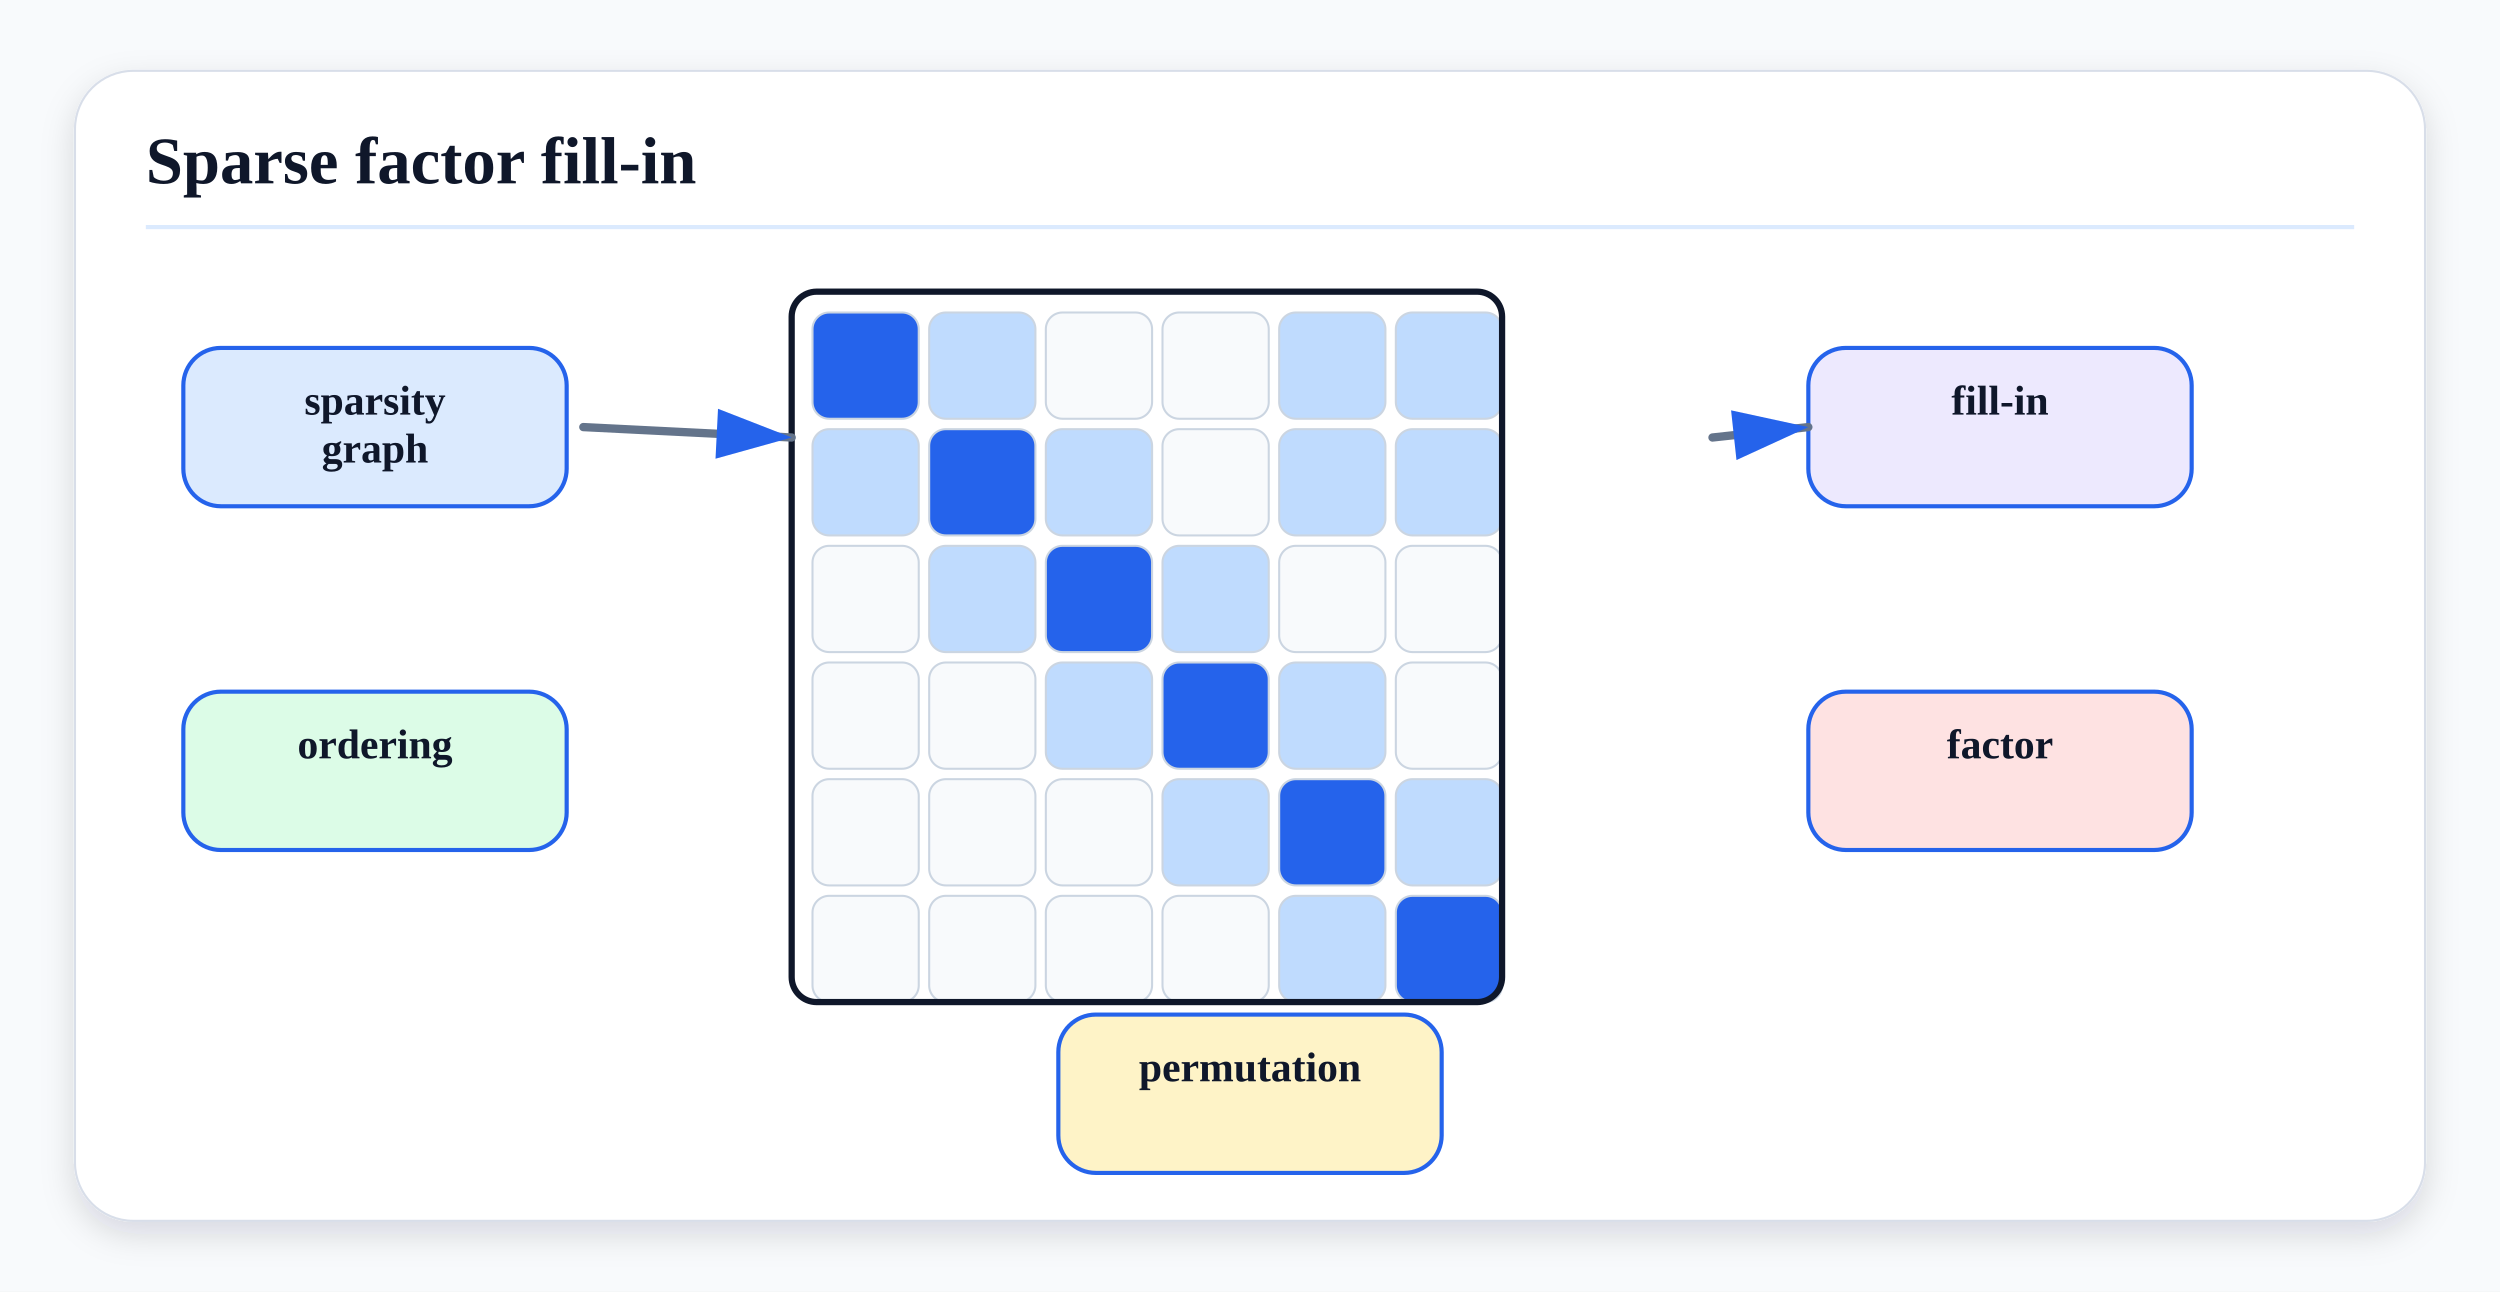
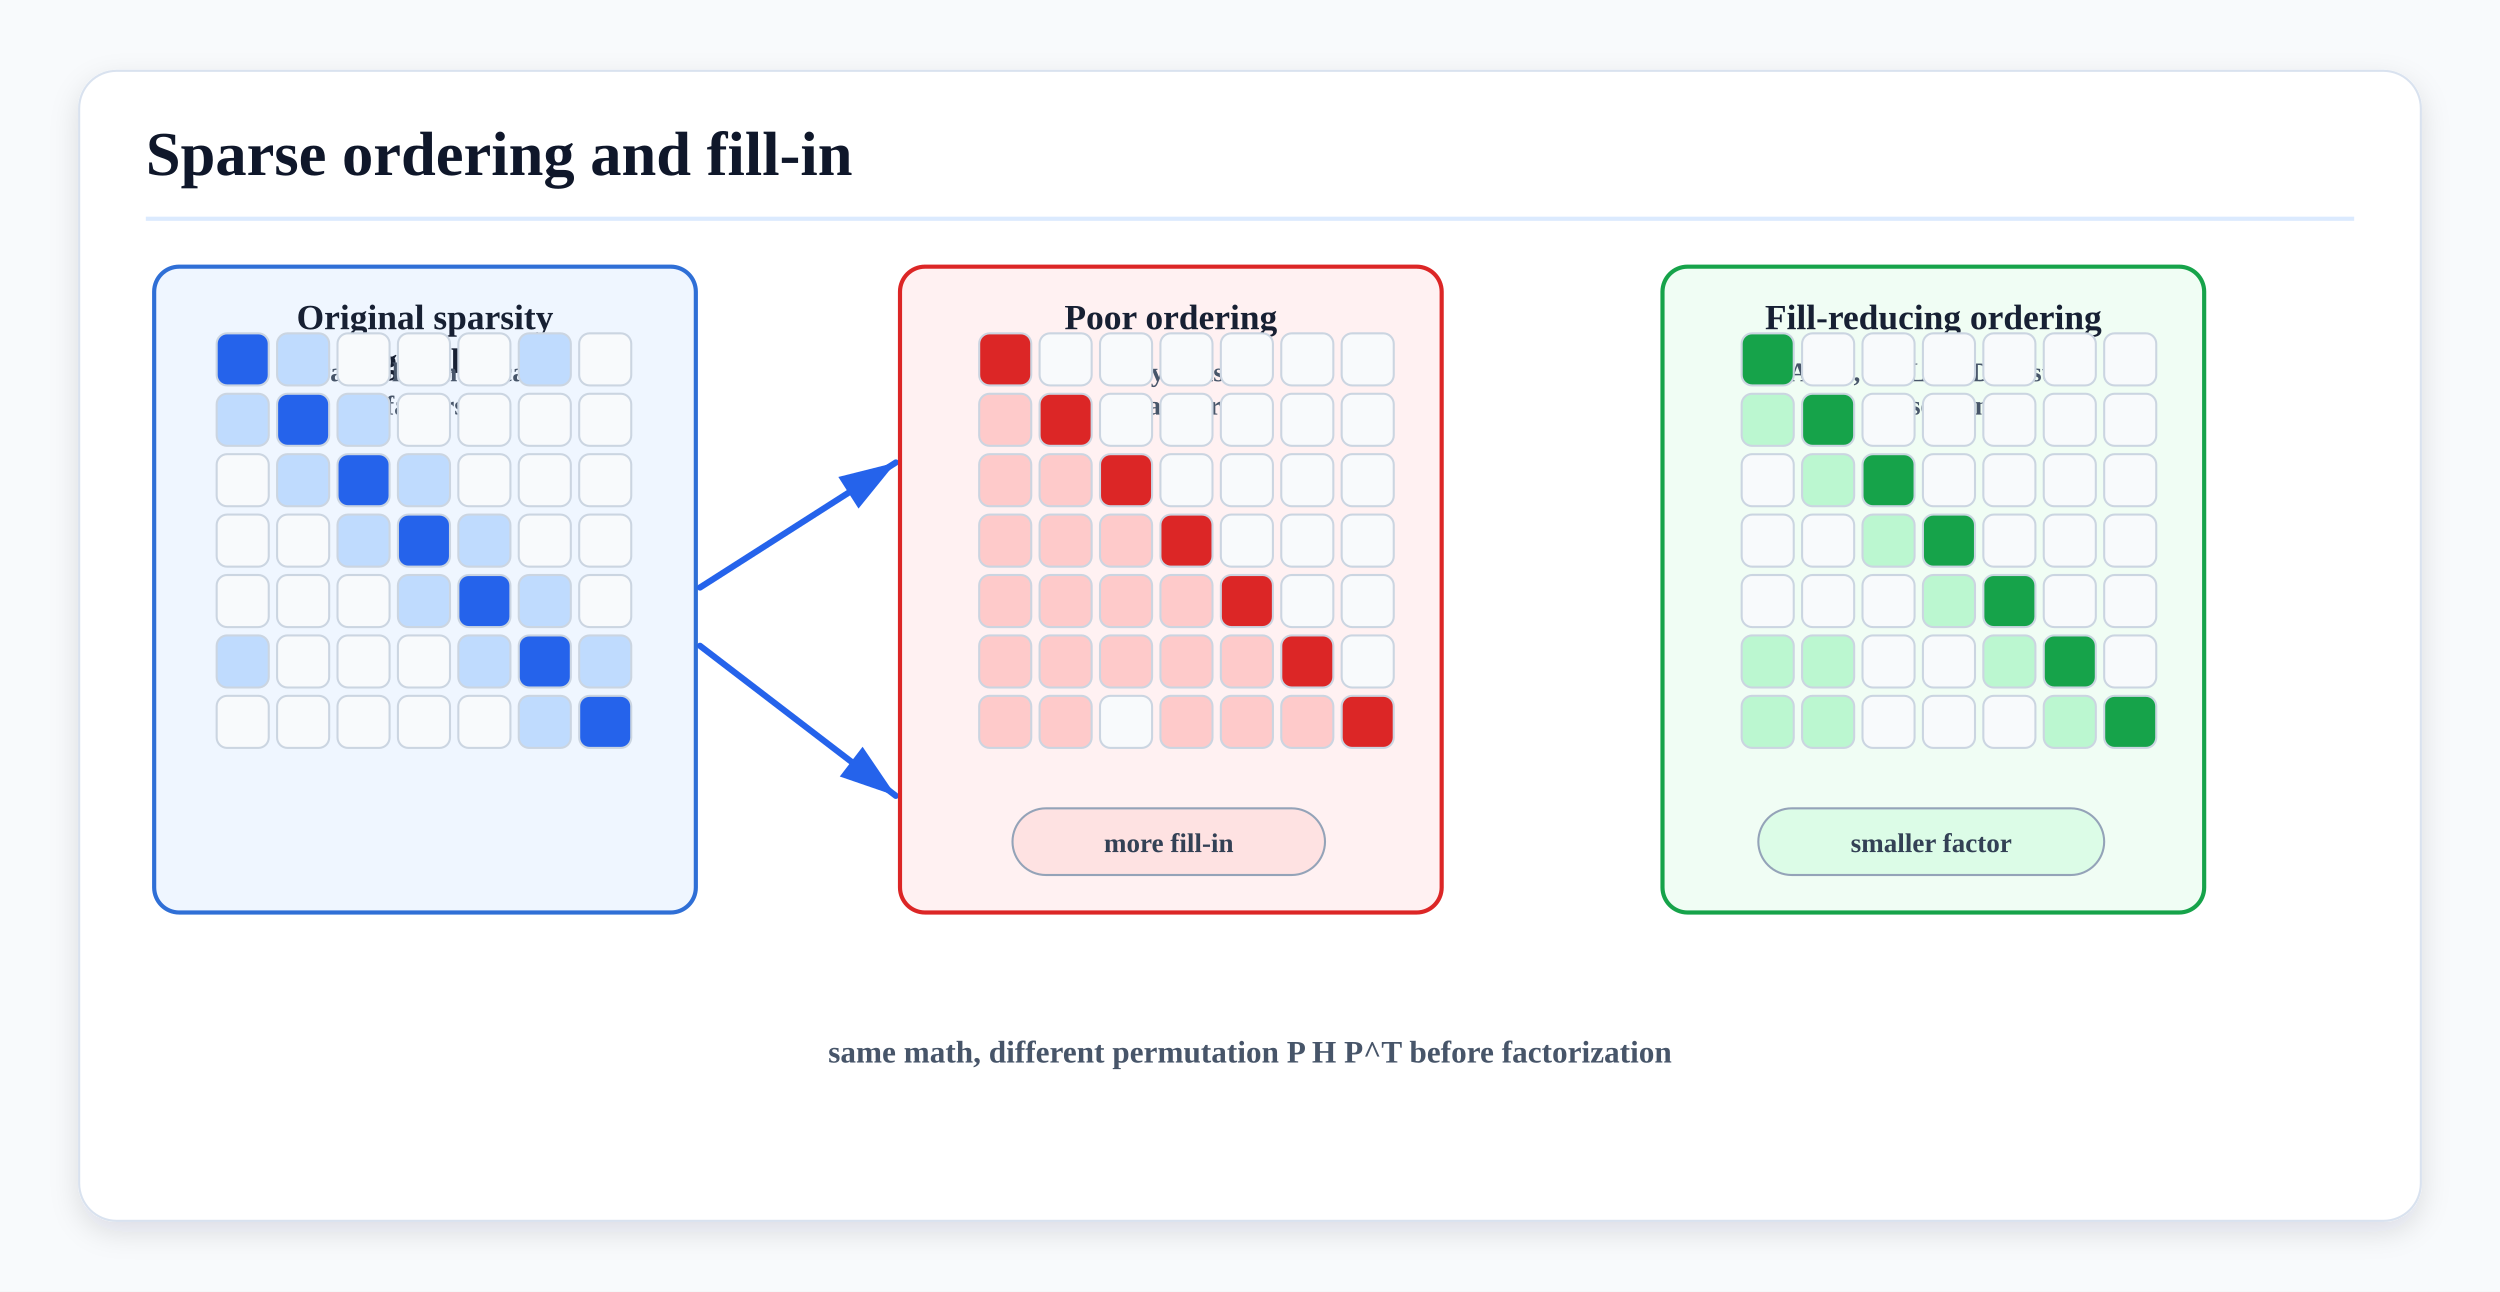
<svg xmlns="http://www.w3.org/2000/svg" width="1200" height="620" viewBox="0 0 1200 620" role="img" aria-labelledby="title desc">
  <defs>
    <marker id="arrow" markerWidth="12" markerHeight="12" refX="9" refY="3" orient="auto" markerUnits="strokeWidth">
      <path d="M0,0 L0,6 L9,3 z" fill="#2563eb" />
    </marker>
+     <pattern id="fineGrid" width="24" height="24" patternUnits="userSpaceOnUse">
+       <path d="M24 0H0V24" fill="none" stroke="#e2e8f0" stroke-width="1" />
+     </pattern>
    <filter id="shadow" x="-10%" y="-10%" width="120%" height="120%">
-       <feDropShadow dx="0" dy="6" stdDeviation="8" flood-color="#0f172a" flood-opacity="0.14" />
+       <feDropShadow dx="0" dy="5" stdDeviation="7" flood-color="#0f172a" flood-opacity="0.12" />
    </filter>
  </defs>
  <rect width="1200" height="620" fill="#f8fafc" />
-   <rect x="36" y="34" width="1128" height="552" rx="28" fill="#ffffff" stroke="#d8dee9" filter="url(#shadow)" />
-   <text x="70" y="88" font-size="32" font-weight="800" fill="#0f172a">Sparse factor fill-in</text>
-   <rect x="70" y="108" width="1060" height="2" fill="#dbeafe" />
-   <rect x="390" y="150" width="51" height="51" rx="8" fill="#2563eb" stroke="#cbd5e1" />
-   <rect x="446" y="150" width="51" height="51" rx="8" fill="#bfdbfe" stroke="#cbd5e1" />
-   <rect x="502" y="150" width="51" height="51" rx="8" fill="#f8fafc" stroke="#cbd5e1" />
-   <rect x="558" y="150" width="51" height="51" rx="8" fill="#f8fafc" stroke="#cbd5e1" />
-   <rect x="614" y="150" width="51" height="51" rx="8" fill="#bfdbfe" stroke="#cbd5e1" />
-   <rect x="670" y="150" width="51" height="51" rx="8" fill="#bfdbfe" stroke="#cbd5e1" />
-   <rect x="390" y="206" width="51" height="51" rx="8" fill="#bfdbfe" stroke="#cbd5e1" />
-   <rect x="446" y="206" width="51" height="51" rx="8" fill="#2563eb" stroke="#cbd5e1" />
-   <rect x="502" y="206" width="51" height="51" rx="8" fill="#bfdbfe" stroke="#cbd5e1" />
-   <rect x="558" y="206" width="51" height="51" rx="8" fill="#f8fafc" stroke="#cbd5e1" />
-   <rect x="614" y="206" width="51" height="51" rx="8" fill="#bfdbfe" stroke="#cbd5e1" />
-   <rect x="670" y="206" width="51" height="51" rx="8" fill="#bfdbfe" stroke="#cbd5e1" />
-   <rect x="390" y="262" width="51" height="51" rx="8" fill="#f8fafc" stroke="#cbd5e1" />
-   <rect x="446" y="262" width="51" height="51" rx="8" fill="#bfdbfe" stroke="#cbd5e1" />
-   <rect x="502" y="262" width="51" height="51" rx="8" fill="#2563eb" stroke="#cbd5e1" />
-   <rect x="558" y="262" width="51" height="51" rx="8" fill="#bfdbfe" stroke="#cbd5e1" />
-   <rect x="614" y="262" width="51" height="51" rx="8" fill="#f8fafc" stroke="#cbd5e1" />
-   <rect x="670" y="262" width="51" height="51" rx="8" fill="#f8fafc" stroke="#cbd5e1" />
-   <rect x="390" y="318" width="51" height="51" rx="8" fill="#f8fafc" stroke="#cbd5e1" />
-   <rect x="446" y="318" width="51" height="51" rx="8" fill="#f8fafc" stroke="#cbd5e1" />
-   <rect x="502" y="318" width="51" height="51" rx="8" fill="#bfdbfe" stroke="#cbd5e1" />
-   <rect x="558" y="318" width="51" height="51" rx="8" fill="#2563eb" stroke="#cbd5e1" />
-   <rect x="614" y="318" width="51" height="51" rx="8" fill="#bfdbfe" stroke="#cbd5e1" />
-   <rect x="670" y="318" width="51" height="51" rx="8" fill="#f8fafc" stroke="#cbd5e1" />
-   <rect x="390" y="374" width="51" height="51" rx="8" fill="#f8fafc" stroke="#cbd5e1" />
-   <rect x="446" y="374" width="51" height="51" rx="8" fill="#f8fafc" stroke="#cbd5e1" />
-   <rect x="502" y="374" width="51" height="51" rx="8" fill="#f8fafc" stroke="#cbd5e1" />
-   <rect x="558" y="374" width="51" height="51" rx="8" fill="#bfdbfe" stroke="#cbd5e1" />
-   <rect x="614" y="374" width="51" height="51" rx="8" fill="#2563eb" stroke="#cbd5e1" />
-   <rect x="670" y="374" width="51" height="51" rx="8" fill="#bfdbfe" stroke="#cbd5e1" />
-   <rect x="390" y="430" width="51" height="51" rx="8" fill="#f8fafc" stroke="#cbd5e1" />
-   <rect x="446" y="430" width="51" height="51" rx="8" fill="#f8fafc" stroke="#cbd5e1" />
-   <rect x="502" y="430" width="51" height="51" rx="8" fill="#f8fafc" stroke="#cbd5e1" />
-   <rect x="558" y="430" width="51" height="51" rx="8" fill="#f8fafc" stroke="#cbd5e1" />
-   <rect x="614" y="430" width="51" height="51" rx="8" fill="#bfdbfe" stroke="#cbd5e1" />
-   <rect x="670" y="430" width="51" height="51" rx="8" fill="#2563eb" stroke="#cbd5e1" />
-   <rect x="380" y="140" width="341" height="341" rx="12" fill="none" stroke="#0f172a" stroke-width="3" />
-   <rect x="88" y="167" width="184" height="76" rx="18" fill="#dbeafe" stroke="#2563eb" stroke-width="2" />
-   <text x="180" y="199" text-anchor="middle" font-size="20" font-weight="700" fill="#0f172a">sparsity</text>
-   <text x="180" y="222" text-anchor="middle" font-size="20" font-weight="700" fill="#0f172a">graph</text>
-   <rect x="88" y="332" width="184" height="76" rx="18" fill="#dcfce7" stroke="#2563eb" stroke-width="2" />
-   <text x="180" y="364" text-anchor="middle" font-size="20" font-weight="700" fill="#0f172a">ordering</text>
-   <rect x="508" y="487" width="184" height="76" rx="18" fill="#fef3c7" stroke="#2563eb" stroke-width="2" />
-   <text x="600" y="519" text-anchor="middle" font-size="20" font-weight="700" fill="#0f172a">permutation</text>
-   <rect x="868" y="167" width="184" height="76" rx="18" fill="#ede9fe" stroke="#2563eb" stroke-width="2" />
-   <text x="960" y="199" text-anchor="middle" font-size="20" font-weight="700" fill="#0f172a">fill-in</text>
-   <rect x="868" y="332" width="184" height="76" rx="18" fill="#fee2e2" stroke="#2563eb" stroke-width="2" />
-   <text x="960" y="364" text-anchor="middle" font-size="20" font-weight="700" fill="#0f172a">factor</text>
-   <line x1="280" y1="205" x2="380" y2="210" stroke="#64748b" stroke-width="4" stroke-linecap="round" marker-end="url(#arrow)" />
-   <line x1="822" y1="210" x2="868" y2="205" stroke="#64748b" stroke-width="4" stroke-linecap="round" marker-end="url(#arrow)" />
+   <rect x="38" y="34" width="1124" height="552" rx="18" fill="#ffffff" stroke="#d9e2ef" filter="url(#shadow)" />
+   <text x="70" y="84" font-size="30" font-weight="800" fill="#0f172a">Sparse ordering and fill-in</text>
+   <rect x="70" y="104" width="1060" height="2" fill="#dbeafe" />
+   <rect x="74" y="128" width="260" height="310" rx="12" fill="#eff6ff" stroke="#2f6fd6" stroke-width="2" />
+   <text x="204" y="158" text-anchor="middle" font-size="17" font-weight="700" fill="#172033">Original sparsity</text>
+   <text x="204" y="179" text-anchor="middle" font-size="17" font-weight="700" fill="#172033">graph</text>
+   <text x="204" y="183" text-anchor="middle" font-size="13" font-weight="600" fill="#475569">variables and local</text>
+   <text x="204" y="199" text-anchor="middle" font-size="13" font-weight="600" fill="#475569">factors</text>
+   <rect x="104" y="160" width="25" height="25" rx="5" fill="#2563eb" stroke="#cbd5e1" />
+   <rect x="133" y="160" width="25" height="25" rx="5" fill="#bfdbfe" stroke="#cbd5e1" />
+   <rect x="162" y="160" width="25" height="25" rx="5" fill="#f8fafc" stroke="#cbd5e1" />
+   <rect x="191" y="160" width="25" height="25" rx="5" fill="#f8fafc" stroke="#cbd5e1" />
+   <rect x="220" y="160" width="25" height="25" rx="5" fill="#f8fafc" stroke="#cbd5e1" />
+   <rect x="249" y="160" width="25" height="25" rx="5" fill="#bfdbfe" stroke="#cbd5e1" />
+   <rect x="278" y="160" width="25" height="25" rx="5" fill="#f8fafc" stroke="#cbd5e1" />
+   <rect x="104" y="189" width="25" height="25" rx="5" fill="#bfdbfe" stroke="#cbd5e1" />
+   <rect x="133" y="189" width="25" height="25" rx="5" fill="#2563eb" stroke="#cbd5e1" />
+   <rect x="162" y="189" width="25" height="25" rx="5" fill="#bfdbfe" stroke="#cbd5e1" />
+   <rect x="191" y="189" width="25" height="25" rx="5" fill="#f8fafc" stroke="#cbd5e1" />
+   <rect x="220" y="189" width="25" height="25" rx="5" fill="#f8fafc" stroke="#cbd5e1" />
+   <rect x="249" y="189" width="25" height="25" rx="5" fill="#f8fafc" stroke="#cbd5e1" />
+   <rect x="278" y="189" width="25" height="25" rx="5" fill="#f8fafc" stroke="#cbd5e1" />
+   <rect x="104" y="218" width="25" height="25" rx="5" fill="#f8fafc" stroke="#cbd5e1" />
+   <rect x="133" y="218" width="25" height="25" rx="5" fill="#bfdbfe" stroke="#cbd5e1" />
+   <rect x="162" y="218" width="25" height="25" rx="5" fill="#2563eb" stroke="#cbd5e1" />
+   <rect x="191" y="218" width="25" height="25" rx="5" fill="#bfdbfe" stroke="#cbd5e1" />
+   <rect x="220" y="218" width="25" height="25" rx="5" fill="#f8fafc" stroke="#cbd5e1" />
+   <rect x="249" y="218" width="25" height="25" rx="5" fill="#f8fafc" stroke="#cbd5e1" />
+   <rect x="278" y="218" width="25" height="25" rx="5" fill="#f8fafc" stroke="#cbd5e1" />
+   <rect x="104" y="247" width="25" height="25" rx="5" fill="#f8fafc" stroke="#cbd5e1" />
+   <rect x="133" y="247" width="25" height="25" rx="5" fill="#f8fafc" stroke="#cbd5e1" />
+   <rect x="162" y="247" width="25" height="25" rx="5" fill="#bfdbfe" stroke="#cbd5e1" />
+   <rect x="191" y="247" width="25" height="25" rx="5" fill="#2563eb" stroke="#cbd5e1" />
+   <rect x="220" y="247" width="25" height="25" rx="5" fill="#bfdbfe" stroke="#cbd5e1" />
+   <rect x="249" y="247" width="25" height="25" rx="5" fill="#f8fafc" stroke="#cbd5e1" />
+   <rect x="278" y="247" width="25" height="25" rx="5" fill="#f8fafc" stroke="#cbd5e1" />
+   <rect x="104" y="276" width="25" height="25" rx="5" fill="#f8fafc" stroke="#cbd5e1" />
+   <rect x="133" y="276" width="25" height="25" rx="5" fill="#f8fafc" stroke="#cbd5e1" />
+   <rect x="162" y="276" width="25" height="25" rx="5" fill="#f8fafc" stroke="#cbd5e1" />
+   <rect x="191" y="276" width="25" height="25" rx="5" fill="#bfdbfe" stroke="#cbd5e1" />
+   <rect x="220" y="276" width="25" height="25" rx="5" fill="#2563eb" stroke="#cbd5e1" />
+   <rect x="249" y="276" width="25" height="25" rx="5" fill="#bfdbfe" stroke="#cbd5e1" />
+   <rect x="278" y="276" width="25" height="25" rx="5" fill="#f8fafc" stroke="#cbd5e1" />
+   <rect x="104" y="305" width="25" height="25" rx="5" fill="#bfdbfe" stroke="#cbd5e1" />
+   <rect x="133" y="305" width="25" height="25" rx="5" fill="#f8fafc" stroke="#cbd5e1" />
+   <rect x="162" y="305" width="25" height="25" rx="5" fill="#f8fafc" stroke="#cbd5e1" />
+   <rect x="191" y="305" width="25" height="25" rx="5" fill="#f8fafc" stroke="#cbd5e1" />
+   <rect x="220" y="305" width="25" height="25" rx="5" fill="#bfdbfe" stroke="#cbd5e1" />
+   <rect x="249" y="305" width="25" height="25" rx="5" fill="#2563eb" stroke="#cbd5e1" />
+   <rect x="278" y="305" width="25" height="25" rx="5" fill="#bfdbfe" stroke="#cbd5e1" />
+   <rect x="104" y="334" width="25" height="25" rx="5" fill="#f8fafc" stroke="#cbd5e1" />
+   <rect x="133" y="334" width="25" height="25" rx="5" fill="#f8fafc" stroke="#cbd5e1" />
+   <rect x="162" y="334" width="25" height="25" rx="5" fill="#f8fafc" stroke="#cbd5e1" />
+   <rect x="191" y="334" width="25" height="25" rx="5" fill="#f8fafc" stroke="#cbd5e1" />
+   <rect x="220" y="334" width="25" height="25" rx="5" fill="#f8fafc" stroke="#cbd5e1" />
+   <rect x="249" y="334" width="25" height="25" rx="5" fill="#bfdbfe" stroke="#cbd5e1" />
+   <rect x="278" y="334" width="25" height="25" rx="5" fill="#2563eb" stroke="#cbd5e1" />
+   <line x1="336" y1="282" x2="430" y2="222" stroke="#2563eb" stroke-width="3" stroke-linecap="round" marker-end="url(#arrow)" />
+   <line x1="336" y1="310" x2="430" y2="382" stroke="#2563eb" stroke-width="3" stroke-linecap="round" marker-end="url(#arrow)" />
+   <rect x="432" y="128" width="260" height="310" rx="12" fill="#fff1f2" stroke="#dc2626" stroke-width="2" />
+   <text x="562" y="158" text-anchor="middle" font-size="17" font-weight="700" fill="#172033">Poor ordering</text>
+   <text x="562" y="183" text-anchor="middle" font-size="13" font-weight="600" fill="#475569">early dense</text>
+   <text x="562" y="199" text-anchor="middle" font-size="13" font-weight="600" fill="#475569">separators</text>
+   <rect x="470" y="160" width="25" height="25" rx="5" fill="#dc2626" stroke="#cbd5e1" />
+   <rect x="499" y="160" width="25" height="25" rx="5" fill="#f8fafc" stroke="#cbd5e1" />
+   <rect x="528" y="160" width="25" height="25" rx="5" fill="#f8fafc" stroke="#cbd5e1" />
+   <rect x="557" y="160" width="25" height="25" rx="5" fill="#f8fafc" stroke="#cbd5e1" />
+   <rect x="586" y="160" width="25" height="25" rx="5" fill="#f8fafc" stroke="#cbd5e1" />
+   <rect x="615" y="160" width="25" height="25" rx="5" fill="#f8fafc" stroke="#cbd5e1" />
+   <rect x="644" y="160" width="25" height="25" rx="5" fill="#f8fafc" stroke="#cbd5e1" />
+   <rect x="470" y="189" width="25" height="25" rx="5" fill="#fecaca" stroke="#cbd5e1" />
+   <rect x="499" y="189" width="25" height="25" rx="5" fill="#dc2626" stroke="#cbd5e1" />
+   <rect x="528" y="189" width="25" height="25" rx="5" fill="#f8fafc" stroke="#cbd5e1" />
+   <rect x="557" y="189" width="25" height="25" rx="5" fill="#f8fafc" stroke="#cbd5e1" />
+   <rect x="586" y="189" width="25" height="25" rx="5" fill="#f8fafc" stroke="#cbd5e1" />
+   <rect x="615" y="189" width="25" height="25" rx="5" fill="#f8fafc" stroke="#cbd5e1" />
+   <rect x="644" y="189" width="25" height="25" rx="5" fill="#f8fafc" stroke="#cbd5e1" />
+   <rect x="470" y="218" width="25" height="25" rx="5" fill="#fecaca" stroke="#cbd5e1" />
+   <rect x="499" y="218" width="25" height="25" rx="5" fill="#fecaca" stroke="#cbd5e1" />
+   <rect x="528" y="218" width="25" height="25" rx="5" fill="#dc2626" stroke="#cbd5e1" />
+   <rect x="557" y="218" width="25" height="25" rx="5" fill="#f8fafc" stroke="#cbd5e1" />
+   <rect x="586" y="218" width="25" height="25" rx="5" fill="#f8fafc" stroke="#cbd5e1" />
+   <rect x="615" y="218" width="25" height="25" rx="5" fill="#f8fafc" stroke="#cbd5e1" />
+   <rect x="644" y="218" width="25" height="25" rx="5" fill="#f8fafc" stroke="#cbd5e1" />
+   <rect x="470" y="247" width="25" height="25" rx="5" fill="#fecaca" stroke="#cbd5e1" />
+   <rect x="499" y="247" width="25" height="25" rx="5" fill="#fecaca" stroke="#cbd5e1" />
+   <rect x="528" y="247" width="25" height="25" rx="5" fill="#fecaca" stroke="#cbd5e1" />
+   <rect x="557" y="247" width="25" height="25" rx="5" fill="#dc2626" stroke="#cbd5e1" />
+   <rect x="586" y="247" width="25" height="25" rx="5" fill="#f8fafc" stroke="#cbd5e1" />
+   <rect x="615" y="247" width="25" height="25" rx="5" fill="#f8fafc" stroke="#cbd5e1" />
+   <rect x="644" y="247" width="25" height="25" rx="5" fill="#f8fafc" stroke="#cbd5e1" />
+   <rect x="470" y="276" width="25" height="25" rx="5" fill="#fecaca" stroke="#cbd5e1" />
+   <rect x="499" y="276" width="25" height="25" rx="5" fill="#fecaca" stroke="#cbd5e1" />
+   <rect x="528" y="276" width="25" height="25" rx="5" fill="#fecaca" stroke="#cbd5e1" />
+   <rect x="557" y="276" width="25" height="25" rx="5" fill="#fecaca" stroke="#cbd5e1" />
+   <rect x="586" y="276" width="25" height="25" rx="5" fill="#dc2626" stroke="#cbd5e1" />
+   <rect x="615" y="276" width="25" height="25" rx="5" fill="#f8fafc" stroke="#cbd5e1" />
+   <rect x="644" y="276" width="25" height="25" rx="5" fill="#f8fafc" stroke="#cbd5e1" />
+   <rect x="470" y="305" width="25" height="25" rx="5" fill="#fecaca" stroke="#cbd5e1" />
+   <rect x="499" y="305" width="25" height="25" rx="5" fill="#fecaca" stroke="#cbd5e1" />
+   <rect x="528" y="305" width="25" height="25" rx="5" fill="#fecaca" stroke="#cbd5e1" />
+   <rect x="557" y="305" width="25" height="25" rx="5" fill="#fecaca" stroke="#cbd5e1" />
+   <rect x="586" y="305" width="25" height="25" rx="5" fill="#fecaca" stroke="#cbd5e1" />
+   <rect x="615" y="305" width="25" height="25" rx="5" fill="#dc2626" stroke="#cbd5e1" />
+   <rect x="644" y="305" width="25" height="25" rx="5" fill="#f8fafc" stroke="#cbd5e1" />
+   <rect x="470" y="334" width="25" height="25" rx="5" fill="#fecaca" stroke="#cbd5e1" />
+   <rect x="499" y="334" width="25" height="25" rx="5" fill="#fecaca" stroke="#cbd5e1" />
+   <rect x="528" y="334" width="25" height="25" rx="5" fill="#f8fafc" stroke="#cbd5e1" />
+   <rect x="557" y="334" width="25" height="25" rx="5" fill="#fecaca" stroke="#cbd5e1" />
+   <rect x="586" y="334" width="25" height="25" rx="5" fill="#fecaca" stroke="#cbd5e1" />
+   <rect x="615" y="334" width="25" height="25" rx="5" fill="#fecaca" stroke="#cbd5e1" />
+   <rect x="644" y="334" width="25" height="25" rx="5" fill="#dc2626" stroke="#cbd5e1" />
+   <rect x="486" y="388" width="150" height="32" rx="16" fill="#fee2e2" stroke="#94a3b8" />
+   <text x="561" y="409" text-anchor="middle" font-size="13" font-weight="700" fill="#334155">more fill-in</text>
+   <rect x="798" y="128" width="260" height="310" rx="12" fill="#f0fdf4" stroke="#16a34a" stroke-width="2" />
+   <text x="928" y="158" text-anchor="middle" font-size="17" font-weight="700" fill="#172033">Fill-reducing ordering</text>
+   <text x="928" y="183" text-anchor="middle" font-size="13" font-weight="600" fill="#475569">AMD, COLAMD, nested</text>
+   <text x="928" y="199" text-anchor="middle" font-size="13" font-weight="600" fill="#475569">dissection</text>
+   <rect x="836" y="160" width="25" height="25" rx="5" fill="#16a34a" stroke="#cbd5e1" />
+   <rect x="865" y="160" width="25" height="25" rx="5" fill="#f8fafc" stroke="#cbd5e1" />
+   <rect x="894" y="160" width="25" height="25" rx="5" fill="#f8fafc" stroke="#cbd5e1" />
+   <rect x="923" y="160" width="25" height="25" rx="5" fill="#f8fafc" stroke="#cbd5e1" />
+   <rect x="952" y="160" width="25" height="25" rx="5" fill="#f8fafc" stroke="#cbd5e1" />
+   <rect x="981" y="160" width="25" height="25" rx="5" fill="#f8fafc" stroke="#cbd5e1" />
+   <rect x="1010" y="160" width="25" height="25" rx="5" fill="#f8fafc" stroke="#cbd5e1" />
+   <rect x="836" y="189" width="25" height="25" rx="5" fill="#bbf7d0" stroke="#cbd5e1" />
+   <rect x="865" y="189" width="25" height="25" rx="5" fill="#16a34a" stroke="#cbd5e1" />
+   <rect x="894" y="189" width="25" height="25" rx="5" fill="#f8fafc" stroke="#cbd5e1" />
+   <rect x="923" y="189" width="25" height="25" rx="5" fill="#f8fafc" stroke="#cbd5e1" />
+   <rect x="952" y="189" width="25" height="25" rx="5" fill="#f8fafc" stroke="#cbd5e1" />
+   <rect x="981" y="189" width="25" height="25" rx="5" fill="#f8fafc" stroke="#cbd5e1" />
+   <rect x="1010" y="189" width="25" height="25" rx="5" fill="#f8fafc" stroke="#cbd5e1" />
+   <rect x="836" y="218" width="25" height="25" rx="5" fill="#f8fafc" stroke="#cbd5e1" />
+   <rect x="865" y="218" width="25" height="25" rx="5" fill="#bbf7d0" stroke="#cbd5e1" />
+   <rect x="894" y="218" width="25" height="25" rx="5" fill="#16a34a" stroke="#cbd5e1" />
+   <rect x="923" y="218" width="25" height="25" rx="5" fill="#f8fafc" stroke="#cbd5e1" />
+   <rect x="952" y="218" width="25" height="25" rx="5" fill="#f8fafc" stroke="#cbd5e1" />
+   <rect x="981" y="218" width="25" height="25" rx="5" fill="#f8fafc" stroke="#cbd5e1" />
+   <rect x="1010" y="218" width="25" height="25" rx="5" fill="#f8fafc" stroke="#cbd5e1" />
+   <rect x="836" y="247" width="25" height="25" rx="5" fill="#f8fafc" stroke="#cbd5e1" />
+   <rect x="865" y="247" width="25" height="25" rx="5" fill="#f8fafc" stroke="#cbd5e1" />
+   <rect x="894" y="247" width="25" height="25" rx="5" fill="#bbf7d0" stroke="#cbd5e1" />
+   <rect x="923" y="247" width="25" height="25" rx="5" fill="#16a34a" stroke="#cbd5e1" />
+   <rect x="952" y="247" width="25" height="25" rx="5" fill="#f8fafc" stroke="#cbd5e1" />
+   <rect x="981" y="247" width="25" height="25" rx="5" fill="#f8fafc" stroke="#cbd5e1" />
+   <rect x="1010" y="247" width="25" height="25" rx="5" fill="#f8fafc" stroke="#cbd5e1" />
+   <rect x="836" y="276" width="25" height="25" rx="5" fill="#f8fafc" stroke="#cbd5e1" />
+   <rect x="865" y="276" width="25" height="25" rx="5" fill="#f8fafc" stroke="#cbd5e1" />
+   <rect x="894" y="276" width="25" height="25" rx="5" fill="#f8fafc" stroke="#cbd5e1" />
+   <rect x="923" y="276" width="25" height="25" rx="5" fill="#bbf7d0" stroke="#cbd5e1" />
+   <rect x="952" y="276" width="25" height="25" rx="5" fill="#16a34a" stroke="#cbd5e1" />
+   <rect x="981" y="276" width="25" height="25" rx="5" fill="#f8fafc" stroke="#cbd5e1" />
+   <rect x="1010" y="276" width="25" height="25" rx="5" fill="#f8fafc" stroke="#cbd5e1" />
+   <rect x="836" y="305" width="25" height="25" rx="5" fill="#bbf7d0" stroke="#cbd5e1" />
+   <rect x="865" y="305" width="25" height="25" rx="5" fill="#bbf7d0" stroke="#cbd5e1" />
+   <rect x="894" y="305" width="25" height="25" rx="5" fill="#f8fafc" stroke="#cbd5e1" />
+   <rect x="923" y="305" width="25" height="25" rx="5" fill="#f8fafc" stroke="#cbd5e1" />
+   <rect x="952" y="305" width="25" height="25" rx="5" fill="#bbf7d0" stroke="#cbd5e1" />
+   <rect x="981" y="305" width="25" height="25" rx="5" fill="#16a34a" stroke="#cbd5e1" />
+   <rect x="1010" y="305" width="25" height="25" rx="5" fill="#f8fafc" stroke="#cbd5e1" />
+   <rect x="836" y="334" width="25" height="25" rx="5" fill="#bbf7d0" stroke="#cbd5e1" />
+   <rect x="865" y="334" width="25" height="25" rx="5" fill="#bbf7d0" stroke="#cbd5e1" />
+   <rect x="894" y="334" width="25" height="25" rx="5" fill="#f8fafc" stroke="#cbd5e1" />
+   <rect x="923" y="334" width="25" height="25" rx="5" fill="#f8fafc" stroke="#cbd5e1" />
+   <rect x="952" y="334" width="25" height="25" rx="5" fill="#f8fafc" stroke="#cbd5e1" />
+   <rect x="981" y="334" width="25" height="25" rx="5" fill="#bbf7d0" stroke="#cbd5e1" />
+   <rect x="1010" y="334" width="25" height="25" rx="5" fill="#16a34a" stroke="#cbd5e1" />
+   <rect x="844" y="388" width="166" height="32" rx="16" fill="#dcfce7" stroke="#94a3b8" />
+   <text x="927" y="409" text-anchor="middle" font-size="13" font-weight="700" fill="#334155">smaller factor</text>
+   <text x="600" y="510" text-anchor="middle" font-size="15" font-weight="600" fill="#475569">same math, different permutation P H P^T before factorization</text>
</svg>
